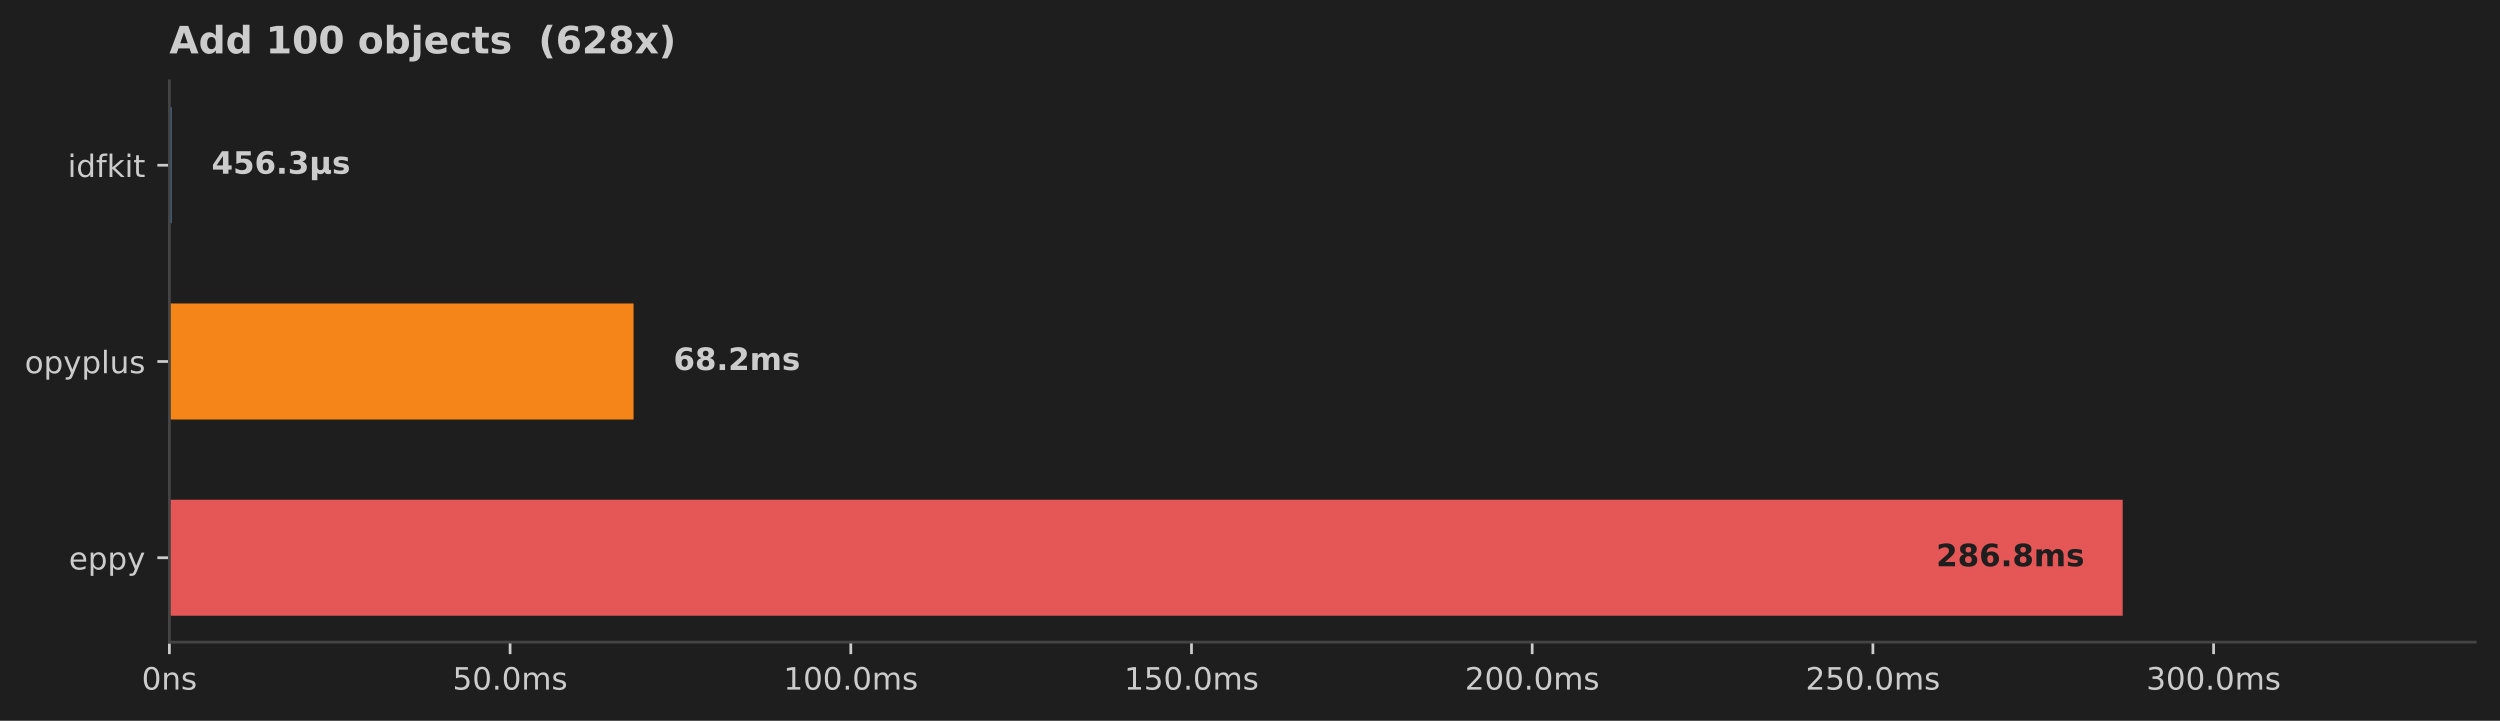
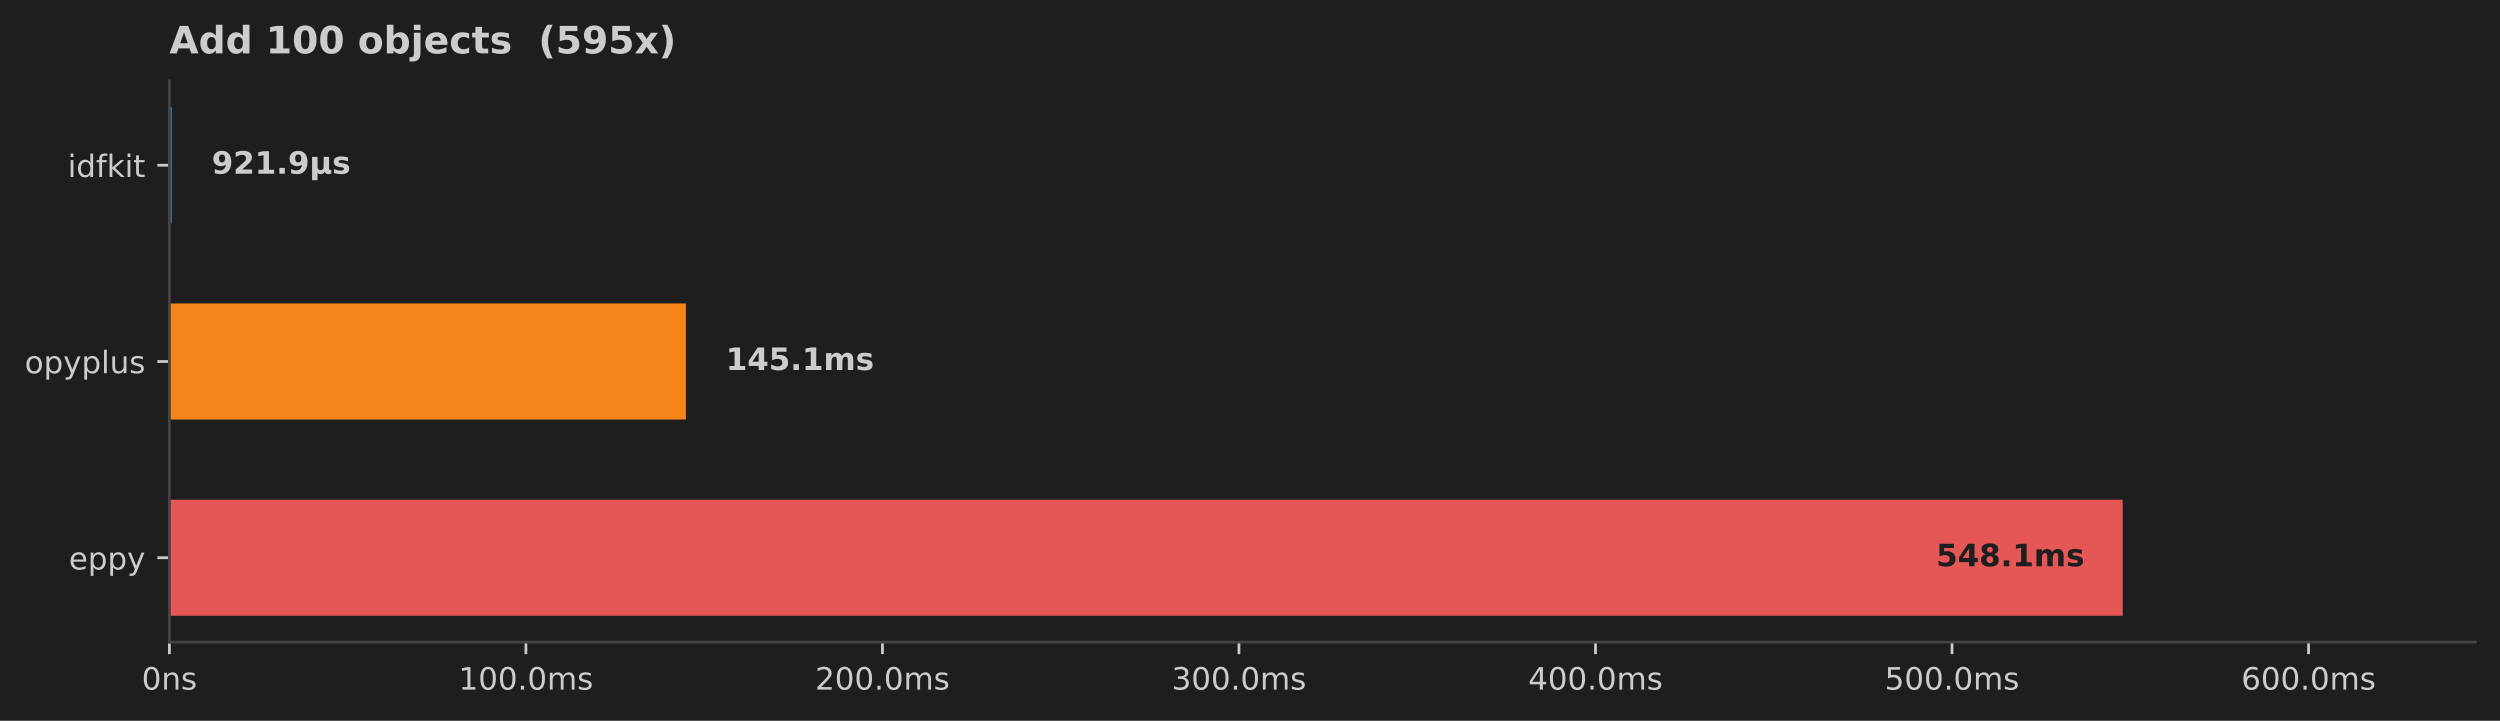
<svg xmlns="http://www.w3.org/2000/svg" xmlns:xlink="http://www.w3.org/1999/xlink" width="728.4pt" height="210pt" viewBox="0 0 728.4 210" version="1.1">
  <defs>
    <style type="text/css">*{stroke-linejoin: round; stroke-linecap: butt}</style>
  </defs>
  <g id="figure_1">
    <g id="patch_1">
      <path d="M 0 210 L 728.4 210 L 728.4 -0 L 0 -0 z " style="fill: #1e1e1e" />
    </g>
    <g id="axes_1">
      <g id="patch_2">
        <path d="M 49.353 187.089 L 721.2 187.089 L 721.2 23.558 L 49.353 23.558 z " style="fill: #1e1e1e" />
      </g>
      <g id="patch_3">
-         <path d="M 49.353 30.992 L 50.259 30.992 L 50.259 65.299 L 49.353 65.299 z " clip-path="url(#p090bb1221b)" style="fill: #4c78a8; stroke: #1e1e1e; stroke-width: 0.5; stroke-linejoin: miter" />
+         <path d="M 49.353 30.992 L 50.311 30.992 L 50.311 65.299 L 49.353 65.299 z " clip-path="url(#p7cddf4e575)" style="fill: #4c78a8; stroke: #1e1e1e; stroke-width: 0.5; stroke-linejoin: miter" />
      </g>
      <g id="patch_4">
-         <path d="M 49.353 88.17 L 184.841 88.17 L 184.841 122.477 L 49.353 122.477 z " clip-path="url(#p090bb1221b)" style="fill: #f58518; stroke: #1e1e1e; stroke-width: 0.5; stroke-linejoin: miter" />
+         <path d="M 49.353 88.17 L 200.082 88.17 L 200.082 122.477 L 49.353 122.477 z " clip-path="url(#p7cddf4e575)" style="fill: #f58518; stroke: #1e1e1e; stroke-width: 0.5; stroke-linejoin: miter" />
      </g>
      <g id="patch_5">
-         <path d="M 49.353 145.349 L 618.715 145.349 L 618.715 179.656 L 49.353 179.656 z " clip-path="url(#p090bb1221b)" style="fill: #e45756; stroke: #1e1e1e; stroke-width: 0.5; stroke-linejoin: miter" />
+         <path d="M 49.353 145.349 L 618.715 145.349 L 618.715 179.656 L 49.353 179.656 z " clip-path="url(#p7cddf4e575)" style="fill: #e45756; stroke: #1e1e1e; stroke-width: 0.5; stroke-linejoin: miter" />
      </g>
      <g id="matplotlib.axis_1">
        <g id="xtick_1">
          <g id="line2d_1">
            <defs>
-               <path id="mf481652601" d="M 0 0 L 0 3.5 " style="stroke: #cccccc; stroke-width: 0.8" />
+               <path id="md406c25f08" d="M 0 0 L 0 3.5 " style="stroke: #cccccc; stroke-width: 0.8" />
            </defs>
            <g>
-               <use xlink:href="#mf481652601" x="49.353" y="187.089" style="fill: #cccccc; stroke: #cccccc; stroke-width: 0.8" />
+               <use xlink:href="#md406c25f08" x="49.353" y="187.089" style="fill: #cccccc; stroke: #cccccc; stroke-width: 0.8" />
            </g>
          </g>
          <g id="text_1">
            <g style="fill: #cccccc" transform="translate(41.29422 200.9278) scale(0.09 -0.09)">
              <defs>
                <path id="DejaVuSans-30" d="M 2034 4250 Q 1547 4250 1301 3770 Q 1056 3291 1056 2328 Q 1056 1369 1301 889 Q 1547 409 2034 409 Q 2525 409 2770 889 Q 3016 1369 3016 2328 Q 3016 3291 2770 3770 Q 2525 4250 2034 4250 z M 2034 4750 Q 2819 4750 3233 4129 Q 3647 3509 3647 2328 Q 3647 1150 3233 529 Q 2819 -91 2034 -91 Q 1250 -91 836 529 Q 422 1150 422 2328 Q 422 3509 836 4129 Q 1250 4750 2034 4750 z " transform="scale(0.015625)" />
                <path id="DejaVuSans-6e" d="M 3513 2113 L 3513 0 L 2938 0 L 2938 2094 Q 2938 2591 2744 2837 Q 2550 3084 2163 3084 Q 1697 3084 1428 2787 Q 1159 2491 1159 1978 L 1159 0 L 581 0 L 581 3500 L 1159 3500 L 1159 2956 Q 1366 3272 1645 3428 Q 1925 3584 2291 3584 Q 2894 3584 3203 3211 Q 3513 2838 3513 2113 z " transform="scale(0.015625)" />
                <path id="DejaVuSans-73" d="M 2834 3397 L 2834 2853 Q 2591 2978 2328 3040 Q 2066 3103 1784 3103 Q 1356 3103 1142 2972 Q 928 2841 928 2578 Q 928 2378 1081 2264 Q 1234 2150 1697 2047 L 1894 2003 Q 2506 1872 2764 1633 Q 3022 1394 3022 966 Q 3022 478 2636 193 Q 2250 -91 1575 -91 Q 1294 -91 989 -36 Q 684 19 347 128 L 347 722 Q 666 556 975 473 Q 1284 391 1588 391 Q 1994 391 2212 530 Q 2431 669 2431 922 Q 2431 1156 2273 1281 Q 2116 1406 1581 1522 L 1381 1569 Q 847 1681 609 1914 Q 372 2147 372 2553 Q 372 3047 722 3315 Q 1072 3584 1716 3584 Q 2034 3584 2315 3537 Q 2597 3491 2834 3397 z " transform="scale(0.015625)" />
              </defs>
              <use xlink:href="#DejaVuSans-30" />
              <use xlink:href="#DejaVuSans-6e" transform="translate(63.62305 0)" />
              <use xlink:href="#DejaVuSans-73" transform="translate(127.002 0)" />
            </g>
          </g>
        </g>
        <g id="xtick_2">
          <g id="line2d_2">
            <g>
-               <use xlink:href="#mf481652601" x="148.62" y="187.089" style="fill: #cccccc; stroke: #cccccc; stroke-width: 0.8" />
+               <use xlink:href="#md406c25f08" x="153.231" y="187.089" style="fill: #cccccc; stroke: #cccccc; stroke-width: 0.8" />
            </g>
          </g>
          <g id="text_2">
-             <g style="fill: #cccccc" transform="translate(131.8729 200.9278) scale(0.09 -0.09)">
-               <defs>
-                 <path id="DejaVuSans-35" d="M 691 4666 L 3169 4666 L 3169 4134 L 1269 4134 L 1269 2991 Q 1406 3038 1543 3061 Q 1681 3084 1819 3084 Q 2600 3084 3056 2656 Q 3513 2228 3513 1497 Q 3513 744 3044 326 Q 2575 -91 1722 -91 Q 1428 -91 1123 -41 Q 819 9 494 109 L 494 744 Q 775 591 1075 516 Q 1375 441 1709 441 Q 2250 441 2565 725 Q 2881 1009 2881 1497 Q 2881 1984 2565 2268 Q 2250 2553 1709 2553 Q 1456 2553 1204 2497 Q 953 2441 691 2322 L 691 4666 z " transform="scale(0.015625)" />
+             <g style="fill: #cccccc" transform="translate(133.6204 200.9278) scale(0.09 -0.09)">
+               <defs>
+                 <path id="DejaVuSans-31" d="M 794 531 L 1825 531 L 1825 4091 L 703 3866 L 703 4441 L 1819 4666 L 2450 4666 L 2450 531 L 3481 531 L 3481 0 L 794 0 L 794 531 z " transform="scale(0.015625)" />
                <path id="DejaVuSans-2e" d="M 684 794 L 1344 794 L 1344 0 L 684 0 L 684 794 z " transform="scale(0.015625)" />
                <path id="DejaVuSans-6d" d="M 3328 2828 Q 3544 3216 3844 3400 Q 4144 3584 4550 3584 Q 5097 3584 5394 3201 Q 5691 2819 5691 2113 L 5691 0 L 5113 0 L 5113 2094 Q 5113 2597 4934 2840 Q 4756 3084 4391 3084 Q 3944 3084 3684 2787 Q 3425 2491 3425 1978 L 3425 0 L 2847 0 L 2847 2094 Q 2847 2600 2669 2842 Q 2491 3084 2119 3084 Q 1678 3084 1418 2786 Q 1159 2488 1159 1978 L 1159 0 L 581 0 L 581 3500 L 1159 3500 L 1159 2956 Q 1356 3278 1631 3431 Q 1906 3584 2284 3584 Q 2666 3584 2933 3390 Q 3200 3197 3328 2828 z " transform="scale(0.015625)" />
              </defs>
-               <use xlink:href="#DejaVuSans-35" />
-               <use xlink:href="#DejaVuSans-30" transform="translate(63.62305 0)" />
-               <use xlink:href="#DejaVuSans-2e" transform="translate(127.2461 0)" />
-               <use xlink:href="#DejaVuSans-30" transform="translate(159.0332 0)" />
-               <use xlink:href="#DejaVuSans-6d" transform="translate(222.6562 0)" />
-               <use xlink:href="#DejaVuSans-73" transform="translate(320.0684 0)" />
+               <use xlink:href="#DejaVuSans-31" />
+               <use xlink:href="#DejaVuSans-30" transform="translate(63.62305 0)" />
+               <use xlink:href="#DejaVuSans-30" transform="translate(127.2461 0)" />
+               <use xlink:href="#DejaVuSans-2e" transform="translate(190.8691 0)" />
+               <use xlink:href="#DejaVuSans-30" transform="translate(222.6562 0)" />
+               <use xlink:href="#DejaVuSans-6d" transform="translate(286.2793 0)" />
+               <use xlink:href="#DejaVuSans-73" transform="translate(383.6914 0)" />
            </g>
          </g>
        </g>
        <g id="xtick_3">
          <g id="line2d_3">
            <g>
-               <use xlink:href="#mf481652601" x="247.886" y="187.089" style="fill: #cccccc; stroke: #cccccc; stroke-width: 0.8" />
+               <use xlink:href="#md406c25f08" x="257.108" y="187.089" style="fill: #cccccc; stroke: #cccccc; stroke-width: 0.8" />
            </g>
          </g>
          <g id="text_3">
-             <g style="fill: #cccccc" transform="translate(228.2762 200.9278) scale(0.09 -0.09)">
-               <defs>
-                 <path id="DejaVuSans-31" d="M 794 531 L 1825 531 L 1825 4091 L 703 3866 L 703 4441 L 1819 4666 L 2450 4666 L 2450 531 L 3481 531 L 3481 0 L 794 0 L 794 531 z " transform="scale(0.015625)" />
-               </defs>
-               <use xlink:href="#DejaVuSans-31" />
+             <g style="fill: #cccccc" transform="translate(237.4974 200.9278) scale(0.09 -0.09)">
+               <defs>
+                 <path id="DejaVuSans-32" d="M 1228 531 L 3431 531 L 3431 0 L 469 0 L 469 531 Q 828 903 1448 1529 Q 2069 2156 2228 2338 Q 2531 2678 2651 2914 Q 2772 3150 2772 3378 Q 2772 3750 2511 3984 Q 2250 4219 1831 4219 Q 1534 4219 1204 4116 Q 875 4013 500 3803 L 500 4441 Q 881 4594 1212 4672 Q 1544 4750 1819 4750 Q 2544 4750 2975 4387 Q 3406 4025 3406 3419 Q 3406 3131 3298 2873 Q 3191 2616 2906 2266 Q 2828 2175 2409 1742 Q 1991 1309 1228 531 z " transform="scale(0.015625)" />
+               </defs>
+               <use xlink:href="#DejaVuSans-32" />
              <use xlink:href="#DejaVuSans-30" transform="translate(63.62305 0)" />
              <use xlink:href="#DejaVuSans-30" transform="translate(127.2461 0)" />
              <use xlink:href="#DejaVuSans-2e" transform="translate(190.8691 0)" />
              <use xlink:href="#DejaVuSans-30" transform="translate(222.6562 0)" />
              <use xlink:href="#DejaVuSans-6d" transform="translate(286.2793 0)" />
              <use xlink:href="#DejaVuSans-73" transform="translate(383.6914 0)" />
            </g>
          </g>
        </g>
        <g id="xtick_4">
          <g id="line2d_4">
            <g>
-               <use xlink:href="#mf481652601" x="347.153" y="187.089" style="fill: #cccccc; stroke: #cccccc; stroke-width: 0.8" />
+               <use xlink:href="#md406c25f08" x="360.985" y="187.089" style="fill: #cccccc; stroke: #cccccc; stroke-width: 0.8" />
            </g>
          </g>
          <g id="text_4">
-             <g style="fill: #cccccc" transform="translate(327.5426 200.9278) scale(0.09 -0.09)">
-               <use xlink:href="#DejaVuSans-31" />
-               <use xlink:href="#DejaVuSans-35" transform="translate(63.62305 0)" />
+             <g style="fill: #cccccc" transform="translate(341.3745 200.9278) scale(0.09 -0.09)">
+               <defs>
+                 <path id="DejaVuSans-33" d="M 2597 2516 Q 3050 2419 3304 2112 Q 3559 1806 3559 1356 Q 3559 666 3084 287 Q 2609 -91 1734 -91 Q 1441 -91 1130 -33 Q 819 25 488 141 L 488 750 Q 750 597 1062 519 Q 1375 441 1716 441 Q 2309 441 2620 675 Q 2931 909 2931 1356 Q 2931 1769 2642 2001 Q 2353 2234 1838 2234 L 1294 2234 L 1294 2753 L 1863 2753 Q 2328 2753 2575 2939 Q 2822 3125 2822 3475 Q 2822 3834 2567 4026 Q 2313 4219 1838 4219 Q 1578 4219 1281 4162 Q 984 4106 628 3988 L 628 4550 Q 988 4650 1302 4700 Q 1616 4750 1894 4750 Q 2613 4750 3031 4423 Q 3450 4097 3450 3541 Q 3450 3153 3228 2886 Q 3006 2619 2597 2516 z " transform="scale(0.015625)" />
+               </defs>
+               <use xlink:href="#DejaVuSans-33" />
+               <use xlink:href="#DejaVuSans-30" transform="translate(63.62305 0)" />
              <use xlink:href="#DejaVuSans-30" transform="translate(127.2461 0)" />
              <use xlink:href="#DejaVuSans-2e" transform="translate(190.8691 0)" />
              <use xlink:href="#DejaVuSans-30" transform="translate(222.6562 0)" />
              <use xlink:href="#DejaVuSans-6d" transform="translate(286.2793 0)" />
              <use xlink:href="#DejaVuSans-73" transform="translate(383.6914 0)" />
            </g>
          </g>
        </g>
        <g id="xtick_5">
          <g id="line2d_5">
            <g>
-               <use xlink:href="#mf481652601" x="446.419" y="187.089" style="fill: #cccccc; stroke: #cccccc; stroke-width: 0.8" />
+               <use xlink:href="#md406c25f08" x="464.862" y="187.089" style="fill: #cccccc; stroke: #cccccc; stroke-width: 0.8" />
            </g>
          </g>
          <g id="text_5">
-             <g style="fill: #cccccc" transform="translate(426.8091 200.9278) scale(0.09 -0.09)">
-               <defs>
-                 <path id="DejaVuSans-32" d="M 1228 531 L 3431 531 L 3431 0 L 469 0 L 469 531 Q 828 903 1448 1529 Q 2069 2156 2228 2338 Q 2531 2678 2651 2914 Q 2772 3150 2772 3378 Q 2772 3750 2511 3984 Q 2250 4219 1831 4219 Q 1534 4219 1204 4116 Q 875 4013 500 3803 L 500 4441 Q 881 4594 1212 4672 Q 1544 4750 1819 4750 Q 2544 4750 2975 4387 Q 3406 4025 3406 3419 Q 3406 3131 3298 2873 Q 3191 2616 2906 2266 Q 2828 2175 2409 1742 Q 1991 1309 1228 531 z " transform="scale(0.015625)" />
-               </defs>
-               <use xlink:href="#DejaVuSans-32" />
+             <g style="fill: #cccccc" transform="translate(445.2516 200.9278) scale(0.09 -0.09)">
+               <defs>
+                 <path id="DejaVuSans-34" d="M 2419 4116 L 825 1625 L 2419 1625 L 2419 4116 z M 2253 4666 L 3047 4666 L 3047 1625 L 3713 1625 L 3713 1100 L 3047 1100 L 3047 0 L 2419 0 L 2419 1100 L 313 1100 L 313 1709 L 2253 4666 z " transform="scale(0.015625)" />
+               </defs>
+               <use xlink:href="#DejaVuSans-34" />
              <use xlink:href="#DejaVuSans-30" transform="translate(63.62305 0)" />
              <use xlink:href="#DejaVuSans-30" transform="translate(127.2461 0)" />
              <use xlink:href="#DejaVuSans-2e" transform="translate(190.8691 0)" />
              <use xlink:href="#DejaVuSans-30" transform="translate(222.6562 0)" />
              <use xlink:href="#DejaVuSans-6d" transform="translate(286.2793 0)" />
              <use xlink:href="#DejaVuSans-73" transform="translate(383.6914 0)" />
            </g>
          </g>
        </g>
        <g id="xtick_6">
          <g id="line2d_6">
            <g>
-               <use xlink:href="#mf481652601" x="545.686" y="187.089" style="fill: #cccccc; stroke: #cccccc; stroke-width: 0.8" />
+               <use xlink:href="#md406c25f08" x="568.739" y="187.089" style="fill: #cccccc; stroke: #cccccc; stroke-width: 0.8" />
            </g>
          </g>
          <g id="text_6">
-             <g style="fill: #cccccc" transform="translate(526.0755 200.9278) scale(0.09 -0.09)">
-               <use xlink:href="#DejaVuSans-32" />
-               <use xlink:href="#DejaVuSans-35" transform="translate(63.62305 0)" />
+             <g style="fill: #cccccc" transform="translate(549.1287 200.9278) scale(0.09 -0.09)">
+               <defs>
+                 <path id="DejaVuSans-35" d="M 691 4666 L 3169 4666 L 3169 4134 L 1269 4134 L 1269 2991 Q 1406 3038 1543 3061 Q 1681 3084 1819 3084 Q 2600 3084 3056 2656 Q 3513 2228 3513 1497 Q 3513 744 3044 326 Q 2575 -91 1722 -91 Q 1428 -91 1123 -41 Q 819 9 494 109 L 494 744 Q 775 591 1075 516 Q 1375 441 1709 441 Q 2250 441 2565 725 Q 2881 1009 2881 1497 Q 2881 1984 2565 2268 Q 2250 2553 1709 2553 Q 1456 2553 1204 2497 Q 953 2441 691 2322 L 691 4666 z " transform="scale(0.015625)" />
+               </defs>
+               <use xlink:href="#DejaVuSans-35" />
+               <use xlink:href="#DejaVuSans-30" transform="translate(63.62305 0)" />
              <use xlink:href="#DejaVuSans-30" transform="translate(127.2461 0)" />
              <use xlink:href="#DejaVuSans-2e" transform="translate(190.8691 0)" />
              <use xlink:href="#DejaVuSans-30" transform="translate(222.6562 0)" />
              <use xlink:href="#DejaVuSans-6d" transform="translate(286.2793 0)" />
              <use xlink:href="#DejaVuSans-73" transform="translate(383.6914 0)" />
            </g>
          </g>
        </g>
        <g id="xtick_7">
          <g id="line2d_7">
            <g>
-               <use xlink:href="#mf481652601" x="644.952" y="187.089" style="fill: #cccccc; stroke: #cccccc; stroke-width: 0.8" />
+               <use xlink:href="#md406c25f08" x="672.616" y="187.089" style="fill: #cccccc; stroke: #cccccc; stroke-width: 0.8" />
            </g>
          </g>
          <g id="text_7">
-             <g style="fill: #cccccc" transform="translate(625.342 200.9278) scale(0.09 -0.09)">
-               <defs>
-                 <path id="DejaVuSans-33" d="M 2597 2516 Q 3050 2419 3304 2112 Q 3559 1806 3559 1356 Q 3559 666 3084 287 Q 2609 -91 1734 -91 Q 1441 -91 1130 -33 Q 819 25 488 141 L 488 750 Q 750 597 1062 519 Q 1375 441 1716 441 Q 2309 441 2620 675 Q 2931 909 2931 1356 Q 2931 1769 2642 2001 Q 2353 2234 1838 2234 L 1294 2234 L 1294 2753 L 1863 2753 Q 2328 2753 2575 2939 Q 2822 3125 2822 3475 Q 2822 3834 2567 4026 Q 2313 4219 1838 4219 Q 1578 4219 1281 4162 Q 984 4106 628 3988 L 628 4550 Q 988 4650 1302 4700 Q 1616 4750 1894 4750 Q 2613 4750 3031 4423 Q 3450 4097 3450 3541 Q 3450 3153 3228 2886 Q 3006 2619 2597 2516 z " transform="scale(0.015625)" />
-               </defs>
-               <use xlink:href="#DejaVuSans-33" />
+             <g style="fill: #cccccc" transform="translate(653.0058 200.9278) scale(0.09 -0.09)">
+               <defs>
+                 <path id="DejaVuSans-36" d="M 2113 2584 Q 1688 2584 1439 2293 Q 1191 2003 1191 1497 Q 1191 994 1439 701 Q 1688 409 2113 409 Q 2538 409 2786 701 Q 3034 994 3034 1497 Q 3034 2003 2786 2293 Q 2538 2584 2113 2584 z M 3366 4563 L 3366 3988 Q 3128 4100 2886 4159 Q 2644 4219 2406 4219 Q 1781 4219 1451 3797 Q 1122 3375 1075 2522 Q 1259 2794 1537 2939 Q 1816 3084 2150 3084 Q 2853 3084 3261 2657 Q 3669 2231 3669 1497 Q 3669 778 3244 343 Q 2819 -91 2113 -91 Q 1303 -91 875 529 Q 447 1150 447 2328 Q 447 3434 972 4092 Q 1497 4750 2381 4750 Q 2619 4750 2861 4703 Q 3103 4656 3366 4563 z " transform="scale(0.015625)" />
+               </defs>
+               <use xlink:href="#DejaVuSans-36" />
              <use xlink:href="#DejaVuSans-30" transform="translate(63.62305 0)" />
              <use xlink:href="#DejaVuSans-30" transform="translate(127.2461 0)" />
              <use xlink:href="#DejaVuSans-2e" transform="translate(190.8691 0)" />
              <use xlink:href="#DejaVuSans-30" transform="translate(222.6562 0)" />
              <use xlink:href="#DejaVuSans-6d" transform="translate(286.2793 0)" />
              <use xlink:href="#DejaVuSans-73" transform="translate(383.6914 0)" />
            </g>
          </g>
        </g>
      </g>
      <g id="matplotlib.axis_2">
        <g id="ytick_1">
          <g id="line2d_8">
            <defs>
-               <path id="m3cc38e708f" d="M 0 0 L -3.5 0 " style="stroke: #cccccc; stroke-width: 0.8" />
+               <path id="m9f11eeacc8" d="M 0 0 L -3.5 0 " style="stroke: #cccccc; stroke-width: 0.8" />
            </defs>
            <g>
-               <use xlink:href="#m3cc38e708f" x="49.353" y="48.145" style="fill: #cccccc; stroke: #cccccc; stroke-width: 0.8" />
+               <use xlink:href="#m9f11eeacc8" x="49.353" y="48.145" style="fill: #cccccc; stroke: #cccccc; stroke-width: 0.8" />
            </g>
          </g>
          <g id="text_8">
            <g style="fill: #cccccc" transform="translate(19.73109 51.5644) scale(0.09 -0.09)">
              <defs>
                <path id="DejaVuSans-69" d="M 603 3500 L 1178 3500 L 1178 0 L 603 0 L 603 3500 z M 603 4863 L 1178 4863 L 1178 4134 L 603 4134 L 603 4863 z " transform="scale(0.015625)" />
                <path id="DejaVuSans-64" d="M 2906 2969 L 2906 4863 L 3481 4863 L 3481 0 L 2906 0 L 2906 525 Q 2725 213 2448 61 Q 2172 -91 1784 -91 Q 1150 -91 751 415 Q 353 922 353 1747 Q 353 2572 751 3078 Q 1150 3584 1784 3584 Q 2172 3584 2448 3432 Q 2725 3281 2906 2969 z M 947 1747 Q 947 1113 1208 752 Q 1469 391 1925 391 Q 2381 391 2643 752 Q 2906 1113 2906 1747 Q 2906 2381 2643 2742 Q 2381 3103 1925 3103 Q 1469 3103 1208 2742 Q 947 2381 947 1747 z " transform="scale(0.015625)" />
                <path id="DejaVuSans-66" d="M 2375 4863 L 2375 4384 L 1825 4384 Q 1516 4384 1395 4259 Q 1275 4134 1275 3809 L 1275 3500 L 2222 3500 L 2222 3053 L 1275 3053 L 1275 0 L 697 0 L 697 3053 L 147 3053 L 147 3500 L 697 3500 L 697 3744 Q 697 4328 969 4595 Q 1241 4863 1831 4863 L 2375 4863 z " transform="scale(0.015625)" />
                <path id="DejaVuSans-6b" d="M 581 4863 L 1159 4863 L 1159 1991 L 2875 3500 L 3609 3500 L 1753 1863 L 3688 0 L 2938 0 L 1159 1709 L 1159 0 L 581 0 L 581 4863 z " transform="scale(0.015625)" />
                <path id="DejaVuSans-74" d="M 1172 4494 L 1172 3500 L 2356 3500 L 2356 3053 L 1172 3053 L 1172 1153 Q 1172 725 1289 603 Q 1406 481 1766 481 L 2356 481 L 2356 0 L 1766 0 Q 1100 0 847 248 Q 594 497 594 1153 L 594 3053 L 172 3053 L 172 3500 L 594 3500 L 594 4494 L 1172 4494 z " transform="scale(0.015625)" />
              </defs>
              <use xlink:href="#DejaVuSans-69" />
              <use xlink:href="#DejaVuSans-64" transform="translate(27.7832 0)" />
              <use xlink:href="#DejaVuSans-66" transform="translate(91.25977 0)" />
              <use xlink:href="#DejaVuSans-6b" transform="translate(126.4648 0)" />
              <use xlink:href="#DejaVuSans-69" transform="translate(184.375 0)" />
              <use xlink:href="#DejaVuSans-74" transform="translate(212.1582 0)" />
            </g>
          </g>
        </g>
        <g id="ytick_2">
          <g id="line2d_9">
            <g>
-               <use xlink:href="#m3cc38e708f" x="49.353" y="105.324" style="fill: #cccccc; stroke: #cccccc; stroke-width: 0.8" />
+               <use xlink:href="#m9f11eeacc8" x="49.353" y="105.324" style="fill: #cccccc; stroke: #cccccc; stroke-width: 0.8" />
            </g>
          </g>
          <g id="text_9">
            <g style="fill: #cccccc" transform="translate(7.2 108.743) scale(0.09 -0.09)">
              <defs>
                <path id="DejaVuSans-6f" d="M 1959 3097 Q 1497 3097 1228 2736 Q 959 2375 959 1747 Q 959 1119 1226 758 Q 1494 397 1959 397 Q 2419 397 2687 759 Q 2956 1122 2956 1747 Q 2956 2369 2687 2733 Q 2419 3097 1959 3097 z M 1959 3584 Q 2709 3584 3137 3096 Q 3566 2609 3566 1747 Q 3566 888 3137 398 Q 2709 -91 1959 -91 Q 1206 -91 779 398 Q 353 888 353 1747 Q 353 2609 779 3096 Q 1206 3584 1959 3584 z " transform="scale(0.015625)" />
                <path id="DejaVuSans-70" d="M 1159 525 L 1159 -1331 L 581 -1331 L 581 3500 L 1159 3500 L 1159 2969 Q 1341 3281 1617 3432 Q 1894 3584 2278 3584 Q 2916 3584 3314 3078 Q 3713 2572 3713 1747 Q 3713 922 3314 415 Q 2916 -91 2278 -91 Q 1894 -91 1617 61 Q 1341 213 1159 525 z M 3116 1747 Q 3116 2381 2855 2742 Q 2594 3103 2138 3103 Q 1681 3103 1420 2742 Q 1159 2381 1159 1747 Q 1159 1113 1420 752 Q 1681 391 2138 391 Q 2594 391 2855 752 Q 3116 1113 3116 1747 z " transform="scale(0.015625)" />
                <path id="DejaVuSans-79" d="M 2059 -325 Q 1816 -950 1584 -1140 Q 1353 -1331 966 -1331 L 506 -1331 L 506 -850 L 844 -850 Q 1081 -850 1212 -737 Q 1344 -625 1503 -206 L 1606 56 L 191 3500 L 800 3500 L 1894 763 L 2988 3500 L 3597 3500 L 2059 -325 z " transform="scale(0.015625)" />
                <path id="DejaVuSans-6c" d="M 603 4863 L 1178 4863 L 1178 0 L 603 0 L 603 4863 z " transform="scale(0.015625)" />
                <path id="DejaVuSans-75" d="M 544 1381 L 544 3500 L 1119 3500 L 1119 1403 Q 1119 906 1312 657 Q 1506 409 1894 409 Q 2359 409 2629 706 Q 2900 1003 2900 1516 L 2900 3500 L 3475 3500 L 3475 0 L 2900 0 L 2900 538 Q 2691 219 2414 64 Q 2138 -91 1772 -91 Q 1169 -91 856 284 Q 544 659 544 1381 z M 1991 3584 L 1991 3584 z " transform="scale(0.015625)" />
              </defs>
              <use xlink:href="#DejaVuSans-6f" />
              <use xlink:href="#DejaVuSans-70" transform="translate(61.18164 0)" />
              <use xlink:href="#DejaVuSans-79" transform="translate(124.6582 0)" />
              <use xlink:href="#DejaVuSans-70" transform="translate(183.8379 0)" />
              <use xlink:href="#DejaVuSans-6c" transform="translate(247.3145 0)" />
              <use xlink:href="#DejaVuSans-75" transform="translate(275.0977 0)" />
              <use xlink:href="#DejaVuSans-73" transform="translate(338.4766 0)" />
            </g>
          </g>
        </g>
        <g id="ytick_3">
          <g id="line2d_10">
            <g>
-               <use xlink:href="#m3cc38e708f" x="49.353" y="162.502" style="fill: #cccccc; stroke: #cccccc; stroke-width: 0.8" />
+               <use xlink:href="#m9f11eeacc8" x="49.353" y="162.502" style="fill: #cccccc; stroke: #cccccc; stroke-width: 0.8" />
            </g>
          </g>
          <g id="text_10">
            <g style="fill: #cccccc" transform="translate(20.06156 165.9217) scale(0.09 -0.09)">
              <defs>
                <path id="DejaVuSans-65" d="M 3597 1894 L 3597 1613 L 953 1613 Q 991 1019 1311 708 Q 1631 397 2203 397 Q 2534 397 2845 478 Q 3156 559 3463 722 L 3463 178 Q 3153 47 2828 -22 Q 2503 -91 2169 -91 Q 1331 -91 842 396 Q 353 884 353 1716 Q 353 2575 817 3079 Q 1281 3584 2069 3584 Q 2775 3584 3186 3129 Q 3597 2675 3597 1894 z M 3022 2063 Q 3016 2534 2758 2815 Q 2500 3097 2075 3097 Q 1594 3097 1305 2825 Q 1016 2553 972 2059 L 3022 2063 z " transform="scale(0.015625)" />
              </defs>
              <use xlink:href="#DejaVuSans-65" />
              <use xlink:href="#DejaVuSans-70" transform="translate(61.52344 0)" />
              <use xlink:href="#DejaVuSans-70" transform="translate(125 0)" />
              <use xlink:href="#DejaVuSans-79" transform="translate(188.4766 0)" />
            </g>
          </g>
        </g>
      </g>
      <g id="patch_6">
        <path d="M 49.353 187.089 L 49.353 23.558 " style="fill: none; stroke: #444444; stroke-width: 0.8; stroke-linejoin: miter; stroke-linecap: square" />
      </g>
      <g id="patch_7">
        <path d="M 49.353 187.089 L 721.2 187.089 " style="fill: none; stroke: #444444; stroke-width: 0.8; stroke-linejoin: miter; stroke-linecap: square" />
      </g>
      <g id="text_11">
-         <g style="fill: #cccccc" transform="translate(61.64663 50.61869) scale(0.09 -0.09)">
+         <g style="fill: #cccccc" transform="translate(61.69832 50.61869) scale(0.09 -0.09)">
+           <defs>
+             <path id="DejaVuSans-Bold-39" d="M 641 103 L 641 966 Q 928 831 1190 764 Q 1453 697 1709 697 Q 2247 697 2547 995 Q 2847 1294 2900 1881 Q 2688 1725 2447 1647 Q 2206 1569 1925 1569 Q 1209 1569 770 1986 Q 331 2403 331 3084 Q 331 3838 820 4291 Q 1309 4744 2131 4744 Q 3044 4744 3544 4128 Q 4044 3513 4044 2388 Q 4044 1231 3459 570 Q 2875 -91 1856 -91 Q 1528 -91 1228 -42 Q 928 6 641 103 z M 2125 2350 Q 2441 2350 2600 2554 Q 2759 2759 2759 3169 Q 2759 3575 2600 3781 Q 2441 3988 2125 3988 Q 1809 3988 1650 3781 Q 1491 3575 1491 3169 Q 1491 2759 1650 2554 Q 1809 2350 2125 2350 z " transform="scale(0.015625)" />
+             <path id="DejaVuSans-Bold-32" d="M 1844 884 L 3897 884 L 3897 0 L 506 0 L 506 884 L 2209 2388 Q 2438 2594 2547 2791 Q 2656 2988 2656 3200 Q 2656 3528 2436 3728 Q 2216 3928 1850 3928 Q 1569 3928 1234 3808 Q 900 3688 519 3450 L 519 4475 Q 925 4609 1322 4679 Q 1719 4750 2100 4750 Q 2938 4750 3402 4381 Q 3866 4013 3866 3353 Q 3866 2972 3669 2642 Q 3472 2313 2841 1759 L 1844 884 z " transform="scale(0.015625)" />
+             <path id="DejaVuSans-Bold-31" d="M 750 831 L 1813 831 L 1813 3847 L 722 3622 L 722 4441 L 1806 4666 L 2950 4666 L 2950 831 L 4013 831 L 4013 0 L 750 0 L 750 831 z " transform="scale(0.015625)" />
+             <path id="DejaVuSans-Bold-2e" d="M 653 1209 L 1778 1209 L 1778 0 L 653 0 L 653 1209 z " transform="scale(0.015625)" />
+             <path id="DejaVuSans-Bold-b5" d="M 544 -1338 L 544 3500 L 1672 3500 L 1672 1466 Q 1672 1103 1828 926 Q 1984 750 2303 750 Q 2625 750 2781 926 Q 2938 1103 2938 1466 L 2938 3500 L 4063 3500 L 4063 1159 Q 4063 938 4114 850 Q 4166 763 4288 763 Q 4344 763 4395 778 Q 4447 794 4506 831 L 4506 50 Q 4341 -22 4195 -56 Q 4050 -91 3909 -91 Q 3631 -91 3454 26 Q 3278 144 3169 403 Q 3022 156 2811 32 Q 2600 -91 2322 -91 Q 2091 -91 1928 -17 Q 1766 56 1672 206 L 1672 -1338 L 544 -1338 z " transform="scale(0.015625)" />
+             <path id="DejaVuSans-Bold-73" d="M 3272 3391 L 3272 2541 Q 2913 2691 2578 2766 Q 2244 2841 1947 2841 Q 1628 2841 1473 2761 Q 1319 2681 1319 2516 Q 1319 2381 1436 2309 Q 1553 2238 1856 2203 L 2053 2175 Q 2913 2066 3209 1816 Q 3506 1566 3506 1031 Q 3506 472 3093 190 Q 2681 -91 1863 -91 Q 1516 -91 1145 -36 Q 775 19 384 128 L 384 978 Q 719 816 1070 734 Q 1422 653 1784 653 Q 2113 653 2278 743 Q 2444 834 2444 1013 Q 2444 1163 2330 1236 Q 2216 1309 1875 1350 L 1678 1375 Q 931 1469 631 1722 Q 331 1975 331 2491 Q 331 3047 712 3315 Q 1094 3584 1881 3584 Q 2191 3584 2531 3537 Q 2872 3491 3272 3391 z " transform="scale(0.015625)" />
+           </defs>
+           <use xlink:href="#DejaVuSans-Bold-39" />
+           <use xlink:href="#DejaVuSans-Bold-32" transform="translate(69.58008 0)" />
+           <use xlink:href="#DejaVuSans-Bold-31" transform="translate(139.1602 0)" />
+           <use xlink:href="#DejaVuSans-Bold-2e" transform="translate(208.7402 0)" />
+           <use xlink:href="#DejaVuSans-Bold-39" transform="translate(246.7285 0)" />
+           <use xlink:href="#DejaVuSans-Bold-b5" transform="translate(316.3086 0)" />
+           <use xlink:href="#DejaVuSans-Bold-73" transform="translate(389.8926 0)" />
+         </g>
+       </g>
+       <g id="text_12">
+         <g style="fill: #cccccc" transform="translate(211.4695 107.8072) scale(0.09 -0.09)">
          <defs>
            <path id="DejaVuSans-Bold-34" d="M 2356 3675 L 1038 1722 L 2356 1722 L 2356 3675 z M 2156 4666 L 3494 4666 L 3494 1722 L 4159 1722 L 4159 850 L 3494 850 L 3494 0 L 2356 0 L 2356 850 L 288 850 L 288 1881 L 2156 4666 z " transform="scale(0.015625)" />
            <path id="DejaVuSans-Bold-35" d="M 678 4666 L 3669 4666 L 3669 3781 L 1638 3781 L 1638 3059 Q 1775 3097 1914 3117 Q 2053 3138 2203 3138 Q 3056 3138 3531 2711 Q 4006 2284 4006 1522 Q 4006 766 3489 337 Q 2972 -91 2053 -91 Q 1656 -91 1267 -14 Q 878 63 494 219 L 494 1166 Q 875 947 1217 837 Q 1559 728 1863 728 Q 2300 728 2551 942 Q 2803 1156 2803 1522 Q 2803 1891 2551 2103 Q 2300 2316 1863 2316 Q 1603 2316 1309 2248 Q 1016 2181 678 2041 L 678 4666 z " transform="scale(0.015625)" />
-             <path id="DejaVuSans-Bold-36" d="M 2316 2303 Q 2000 2303 1842 2098 Q 1684 1894 1684 1484 Q 1684 1075 1842 870 Q 2000 666 2316 666 Q 2634 666 2792 870 Q 2950 1075 2950 1484 Q 2950 1894 2792 2098 Q 2634 2303 2316 2303 z M 3803 4544 L 3803 3681 Q 3506 3822 3243 3889 Q 2981 3956 2731 3956 Q 2194 3956 1894 3657 Q 1594 3359 1544 2772 Q 1750 2925 1990 3001 Q 2231 3078 2516 3078 Q 3231 3078 3670 2659 Q 4109 2241 4109 1563 Q 4109 813 3618 361 Q 3128 -91 2303 -91 Q 1394 -91 895 523 Q 397 1138 397 2266 Q 397 3422 980 4083 Q 1563 4744 2578 4744 Q 2900 4744 3203 4694 Q 3506 4644 3803 4544 z " transform="scale(0.015625)" />
-             <path id="DejaVuSans-Bold-2e" d="M 653 1209 L 1778 1209 L 1778 0 L 653 0 L 653 1209 z " transform="scale(0.015625)" />
-             <path id="DejaVuSans-Bold-33" d="M 2981 2516 Q 3453 2394 3698 2092 Q 3944 1791 3944 1325 Q 3944 631 3412 270 Q 2881 -91 1863 -91 Q 1503 -91 1142 -33 Q 781 25 428 141 L 428 1069 Q 766 900 1098 814 Q 1431 728 1753 728 Q 2231 728 2486 893 Q 2741 1059 2741 1369 Q 2741 1688 2480 1852 Q 2219 2016 1709 2016 L 1228 2016 L 1228 2791 L 1734 2791 Q 2188 2791 2409 2933 Q 2631 3075 2631 3366 Q 2631 3634 2415 3781 Q 2200 3928 1806 3928 Q 1516 3928 1219 3862 Q 922 3797 628 3669 L 628 4550 Q 984 4650 1334 4700 Q 1684 4750 2022 4750 Q 2931 4750 3382 4451 Q 3834 4153 3834 3553 Q 3834 3144 3618 2883 Q 3403 2622 2981 2516 z " transform="scale(0.015625)" />
-             <path id="DejaVuSans-Bold-b5" d="M 544 -1338 L 544 3500 L 1672 3500 L 1672 1466 Q 1672 1103 1828 926 Q 1984 750 2303 750 Q 2625 750 2781 926 Q 2938 1103 2938 1466 L 2938 3500 L 4063 3500 L 4063 1159 Q 4063 938 4114 850 Q 4166 763 4288 763 Q 4344 763 4395 778 Q 4447 794 4506 831 L 4506 50 Q 4341 -22 4195 -56 Q 4050 -91 3909 -91 Q 3631 -91 3454 26 Q 3278 144 3169 403 Q 3022 156 2811 32 Q 2600 -91 2322 -91 Q 2091 -91 1928 -17 Q 1766 56 1672 206 L 1672 -1338 L 544 -1338 z " transform="scale(0.015625)" />
-             <path id="DejaVuSans-Bold-73" d="M 3272 3391 L 3272 2541 Q 2913 2691 2578 2766 Q 2244 2841 1947 2841 Q 1628 2841 1473 2761 Q 1319 2681 1319 2516 Q 1319 2381 1436 2309 Q 1553 2238 1856 2203 L 2053 2175 Q 2913 2066 3209 1816 Q 3506 1566 3506 1031 Q 3506 472 3093 190 Q 2681 -91 1863 -91 Q 1516 -91 1145 -36 Q 775 19 384 128 L 384 978 Q 719 816 1070 734 Q 1422 653 1784 653 Q 2113 653 2278 743 Q 2444 834 2444 1013 Q 2444 1163 2330 1236 Q 2216 1309 1875 1350 L 1678 1375 Q 931 1469 631 1722 Q 331 1975 331 2491 Q 331 3047 712 3315 Q 1094 3584 1881 3584 Q 2191 3584 2531 3537 Q 2872 3491 3272 3391 z " transform="scale(0.015625)" />
+             <path id="DejaVuSans-Bold-6d" d="M 3781 2919 Q 3994 3244 4286 3414 Q 4578 3584 4928 3584 Q 5531 3584 5847 3212 Q 6163 2841 6163 2131 L 6163 0 L 5038 0 L 5038 1825 Q 5041 1866 5042 1909 Q 5044 1953 5044 2034 Q 5044 2406 4934 2573 Q 4825 2741 4581 2741 Q 4263 2741 4089 2478 Q 3916 2216 3909 1719 L 3909 0 L 2784 0 L 2784 1825 Q 2784 2406 2684 2573 Q 2584 2741 2328 2741 Q 2006 2741 1831 2477 Q 1656 2213 1656 1722 L 1656 0 L 531 0 L 531 3500 L 1656 3500 L 1656 2988 Q 1863 3284 2130 3434 Q 2397 3584 2719 3584 Q 3081 3584 3359 3409 Q 3638 3234 3781 2919 z " transform="scale(0.015625)" />
          </defs>
-           <use xlink:href="#DejaVuSans-Bold-34" />
-           <use xlink:href="#DejaVuSans-Bold-35" transform="translate(69.58008 0)" />
-           <use xlink:href="#DejaVuSans-Bold-36" transform="translate(139.1602 0)" />
+           <use xlink:href="#DejaVuSans-Bold-31" />
+           <use xlink:href="#DejaVuSans-Bold-34" transform="translate(69.58008 0)" />
+           <use xlink:href="#DejaVuSans-Bold-35" transform="translate(139.1602 0)" />
          <use xlink:href="#DejaVuSans-Bold-2e" transform="translate(208.7402 0)" />
-           <use xlink:href="#DejaVuSans-Bold-33" transform="translate(246.7285 0)" />
-           <use xlink:href="#DejaVuSans-Bold-b5" transform="translate(316.3086 0)" />
-           <use xlink:href="#DejaVuSans-Bold-73" transform="translate(389.8926 0)" />
-         </g>
-       </g>
-       <g id="text_12">
-         <g style="fill: #cccccc" transform="translate(196.2281 107.8072) scale(0.09 -0.09)">
+           <use xlink:href="#DejaVuSans-Bold-31" transform="translate(246.7285 0)" />
+           <use xlink:href="#DejaVuSans-Bold-6d" transform="translate(316.3086 0)" />
+           <use xlink:href="#DejaVuSans-Bold-73" transform="translate(420.5078 0)" />
+         </g>
+       </g>
+       <g id="text_13">
+         <g style="fill: #1e1e1e" transform="translate(564.1259 164.9858) scale(0.09 -0.09)">
          <defs>
            <path id="DejaVuSans-Bold-38" d="M 2228 2088 Q 1891 2088 1709 1903 Q 1528 1719 1528 1375 Q 1528 1031 1709 848 Q 1891 666 2228 666 Q 2563 666 2741 848 Q 2919 1031 2919 1375 Q 2919 1722 2741 1905 Q 2563 2088 2228 2088 z M 1350 2484 Q 925 2613 709 2878 Q 494 3144 494 3541 Q 494 4131 934 4440 Q 1375 4750 2228 4750 Q 3075 4750 3515 4442 Q 3956 4134 3956 3541 Q 3956 3144 3739 2878 Q 3522 2613 3097 2484 Q 3572 2353 3814 2058 Q 4056 1763 4056 1313 Q 4056 619 3595 264 Q 3134 -91 2228 -91 Q 1319 -91 855 264 Q 391 619 391 1313 Q 391 1763 633 2058 Q 875 2353 1350 2484 z M 1631 3419 Q 1631 3141 1786 2991 Q 1941 2841 2228 2841 Q 2509 2841 2662 2991 Q 2816 3141 2816 3419 Q 2816 3697 2662 3845 Q 2509 3994 2228 3994 Q 1941 3994 1786 3844 Q 1631 3694 1631 3419 z " transform="scale(0.015625)" />
-             <path id="DejaVuSans-Bold-32" d="M 1844 884 L 3897 884 L 3897 0 L 506 0 L 506 884 L 2209 2388 Q 2438 2594 2547 2791 Q 2656 2988 2656 3200 Q 2656 3528 2436 3728 Q 2216 3928 1850 3928 Q 1569 3928 1234 3808 Q 900 3688 519 3450 L 519 4475 Q 925 4609 1322 4679 Q 1719 4750 2100 4750 Q 2938 4750 3402 4381 Q 3866 4013 3866 3353 Q 3866 2972 3669 2642 Q 3472 2313 2841 1759 L 1844 884 z " transform="scale(0.015625)" />
-             <path id="DejaVuSans-Bold-6d" d="M 3781 2919 Q 3994 3244 4286 3414 Q 4578 3584 4928 3584 Q 5531 3584 5847 3212 Q 6163 2841 6163 2131 L 6163 0 L 5038 0 L 5038 1825 Q 5041 1866 5042 1909 Q 5044 1953 5044 2034 Q 5044 2406 4934 2573 Q 4825 2741 4581 2741 Q 4263 2741 4089 2478 Q 3916 2216 3909 1719 L 3909 0 L 2784 0 L 2784 1825 Q 2784 2406 2684 2573 Q 2584 2741 2328 2741 Q 2006 2741 1831 2477 Q 1656 2213 1656 1722 L 1656 0 L 531 0 L 531 3500 L 1656 3500 L 1656 2988 Q 1863 3284 2130 3434 Q 2397 3584 2719 3584 Q 3081 3584 3359 3409 Q 3638 3234 3781 2919 z " transform="scale(0.015625)" />
          </defs>
-           <use xlink:href="#DejaVuSans-Bold-36" />
-           <use xlink:href="#DejaVuSans-Bold-38" transform="translate(69.58008 0)" />
-           <use xlink:href="#DejaVuSans-Bold-2e" transform="translate(139.1602 0)" />
-           <use xlink:href="#DejaVuSans-Bold-32" transform="translate(177.1484 0)" />
-           <use xlink:href="#DejaVuSans-Bold-6d" transform="translate(246.7285 0)" />
-           <use xlink:href="#DejaVuSans-Bold-73" transform="translate(350.9277 0)" />
-         </g>
-       </g>
-       <g id="text_13">
-         <g style="fill: #1e1e1e" transform="translate(564.1259 164.9858) scale(0.09 -0.09)">
-           <use xlink:href="#DejaVuSans-Bold-32" />
-           <use xlink:href="#DejaVuSans-Bold-38" transform="translate(69.58008 0)" />
-           <use xlink:href="#DejaVuSans-Bold-36" transform="translate(139.1602 0)" />
+           <use xlink:href="#DejaVuSans-Bold-35" />
+           <use xlink:href="#DejaVuSans-Bold-34" transform="translate(69.58008 0)" />
+           <use xlink:href="#DejaVuSans-Bold-38" transform="translate(139.1602 0)" />
          <use xlink:href="#DejaVuSans-Bold-2e" transform="translate(208.7402 0)" />
-           <use xlink:href="#DejaVuSans-Bold-38" transform="translate(246.7285 0)" />
+           <use xlink:href="#DejaVuSans-Bold-31" transform="translate(246.7285 0)" />
          <use xlink:href="#DejaVuSans-Bold-6d" transform="translate(316.3086 0)" />
          <use xlink:href="#DejaVuSans-Bold-73" transform="translate(420.5078 0)" />
        </g>
      </g>
      <g id="text_14">
        <g style="fill: #cccccc" transform="translate(49.35344 15.55828) scale(0.11 -0.11)">
          <defs>
            <path id="DejaVuSans-Bold-41" d="M 3419 850 L 1538 850 L 1241 0 L 31 0 L 1759 4666 L 3194 4666 L 4922 0 L 3713 0 L 3419 850 z M 1838 1716 L 3116 1716 L 2478 3572 L 1838 1716 z " transform="scale(0.015625)" />
            <path id="DejaVuSans-Bold-64" d="M 2919 2988 L 2919 4863 L 4044 4863 L 4044 0 L 2919 0 L 2919 506 Q 2688 197 2409 53 Q 2131 -91 1766 -91 Q 1119 -91 703 423 Q 288 938 288 1747 Q 288 2556 703 3070 Q 1119 3584 1766 3584 Q 2128 3584 2408 3439 Q 2688 3294 2919 2988 z M 2181 722 Q 2541 722 2730 984 Q 2919 1247 2919 1747 Q 2919 2247 2730 2509 Q 2541 2772 2181 2772 Q 1825 2772 1636 2509 Q 1447 2247 1447 1747 Q 1447 1247 1636 984 Q 1825 722 2181 722 z " transform="scale(0.015625)" />
            <path id="DejaVuSans-Bold-20" transform="scale(0.015625)" />
-             <path id="DejaVuSans-Bold-31" d="M 750 831 L 1813 831 L 1813 3847 L 722 3622 L 722 4441 L 1806 4666 L 2950 4666 L 2950 831 L 4013 831 L 4013 0 L 750 0 L 750 831 z " transform="scale(0.015625)" />
            <path id="DejaVuSans-Bold-30" d="M 2944 2338 Q 2944 3213 2780 3570 Q 2616 3928 2228 3928 Q 1841 3928 1675 3570 Q 1509 3213 1509 2338 Q 1509 1453 1675 1090 Q 1841 728 2228 728 Q 2613 728 2778 1090 Q 2944 1453 2944 2338 z M 4147 2328 Q 4147 1169 3647 539 Q 3147 -91 2228 -91 Q 1306 -91 806 539 Q 306 1169 306 2328 Q 306 3491 806 4120 Q 1306 4750 2228 4750 Q 3147 4750 3647 4120 Q 4147 3491 4147 2328 z " transform="scale(0.015625)" />
            <path id="DejaVuSans-Bold-6f" d="M 2203 2784 Q 1831 2784 1636 2517 Q 1441 2250 1441 1747 Q 1441 1244 1636 976 Q 1831 709 2203 709 Q 2569 709 2762 976 Q 2956 1244 2956 1747 Q 2956 2250 2762 2517 Q 2569 2784 2203 2784 z M 2203 3584 Q 3106 3584 3614 3096 Q 4122 2609 4122 1747 Q 4122 884 3614 396 Q 3106 -91 2203 -91 Q 1297 -91 786 396 Q 275 884 275 1747 Q 275 2609 786 3096 Q 1297 3584 2203 3584 z " transform="scale(0.015625)" />
            <path id="DejaVuSans-Bold-62" d="M 2400 722 Q 2759 722 2948 984 Q 3138 1247 3138 1747 Q 3138 2247 2948 2509 Q 2759 2772 2400 2772 Q 2041 2772 1848 2508 Q 1656 2244 1656 1747 Q 1656 1250 1848 986 Q 2041 722 2400 722 z M 1656 2988 Q 1888 3294 2169 3439 Q 2450 3584 2816 3584 Q 3463 3584 3878 3070 Q 4294 2556 4294 1747 Q 4294 938 3878 423 Q 3463 -91 2816 -91 Q 2450 -91 2169 54 Q 1888 200 1656 506 L 1656 0 L 538 0 L 538 4863 L 1656 4863 L 1656 2988 z " transform="scale(0.015625)" />
            <path id="DejaVuSans-Bold-6a" d="M 538 3500 L 1656 3500 L 1656 63 Q 1656 -641 1318 -1011 Q 981 -1381 341 -1381 L -213 -1381 L -213 -647 L -19 -647 Q 300 -647 419 -503 Q 538 -359 538 63 L 538 3500 z M 538 4863 L 1656 4863 L 1656 3950 L 538 3950 L 538 4863 z " transform="scale(0.015625)" />
            <path id="DejaVuSans-Bold-65" d="M 4031 1759 L 4031 1441 L 1416 1441 Q 1456 1047 1700 850 Q 1944 653 2381 653 Q 2734 653 3104 758 Q 3475 863 3866 1075 L 3866 213 Q 3469 63 3072 -14 Q 2675 -91 2278 -91 Q 1328 -91 801 392 Q 275 875 275 1747 Q 275 2603 792 3093 Q 1309 3584 2216 3584 Q 3041 3584 3536 3087 Q 4031 2591 4031 1759 z M 2881 2131 Q 2881 2450 2695 2645 Q 2509 2841 2209 2841 Q 1884 2841 1681 2658 Q 1478 2475 1428 2131 L 2881 2131 z " transform="scale(0.015625)" />
            <path id="DejaVuSans-Bold-63" d="M 3366 3391 L 3366 2478 Q 3138 2634 2908 2709 Q 2678 2784 2431 2784 Q 1963 2784 1702 2511 Q 1441 2238 1441 1747 Q 1441 1256 1702 982 Q 1963 709 2431 709 Q 2694 709 2930 787 Q 3166 866 3366 1019 L 3366 103 Q 3103 6 2833 -42 Q 2563 -91 2291 -91 Q 1344 -91 809 395 Q 275 881 275 1747 Q 275 2613 809 3098 Q 1344 3584 2291 3584 Q 2566 3584 2833 3536 Q 3100 3488 3366 3391 z " transform="scale(0.015625)" />
            <path id="DejaVuSans-Bold-74" d="M 1759 4494 L 1759 3500 L 2913 3500 L 2913 2700 L 1759 2700 L 1759 1216 Q 1759 972 1856 886 Q 1953 800 2241 800 L 2816 800 L 2816 0 L 1856 0 Q 1194 0 917 276 Q 641 553 641 1216 L 641 2700 L 84 2700 L 84 3500 L 641 3500 L 641 4494 L 1759 4494 z " transform="scale(0.015625)" />
            <path id="DejaVuSans-Bold-28" d="M 2413 -844 L 1484 -844 Q 1006 -72 778 623 Q 550 1319 550 2003 Q 550 2688 779 3389 Q 1009 4091 1484 4856 L 2413 4856 Q 2013 4116 1813 3408 Q 1613 2700 1613 2009 Q 1613 1319 1811 609 Q 2009 -100 2413 -844 z " transform="scale(0.015625)" />
            <path id="DejaVuSans-Bold-78" d="M 1422 1791 L 159 3500 L 1344 3500 L 2059 2463 L 2784 3500 L 3969 3500 L 2706 1797 L 4031 0 L 2847 0 L 2059 1106 L 1281 0 L 97 0 L 1422 1791 z " transform="scale(0.015625)" />
            <path id="DejaVuSans-Bold-29" d="M 513 -844 Q 913 -100 1113 609 Q 1313 1319 1313 2009 Q 1313 2700 1113 3408 Q 913 4116 513 4856 L 1441 4856 Q 1916 4091 2145 3389 Q 2375 2688 2375 2003 Q 2375 1319 2147 623 Q 1919 -72 1441 -844 L 513 -844 z " transform="scale(0.015625)" />
          </defs>
          <use xlink:href="#DejaVuSans-Bold-41" />
          <use xlink:href="#DejaVuSans-Bold-64" transform="translate(77.39258 0)" />
          <use xlink:href="#DejaVuSans-Bold-64" transform="translate(148.9746 0)" />
          <use xlink:href="#DejaVuSans-Bold-20" transform="translate(220.5566 0)" />
          <use xlink:href="#DejaVuSans-Bold-31" transform="translate(255.3711 0)" />
          <use xlink:href="#DejaVuSans-Bold-30" transform="translate(324.9512 0)" />
          <use xlink:href="#DejaVuSans-Bold-30" transform="translate(394.5312 0)" />
          <use xlink:href="#DejaVuSans-Bold-20" transform="translate(464.1113 0)" />
          <use xlink:href="#DejaVuSans-Bold-6f" transform="translate(498.9258 0)" />
          <use xlink:href="#DejaVuSans-Bold-62" transform="translate(567.627 0)" />
          <use xlink:href="#DejaVuSans-Bold-6a" transform="translate(639.209 0)" />
          <use xlink:href="#DejaVuSans-Bold-65" transform="translate(673.4863 0)" />
          <use xlink:href="#DejaVuSans-Bold-63" transform="translate(741.3086 0)" />
          <use xlink:href="#DejaVuSans-Bold-74" transform="translate(800.5859 0)" />
          <use xlink:href="#DejaVuSans-Bold-73" transform="translate(848.3887 0)" />
          <use xlink:href="#DejaVuSans-Bold-20" transform="translate(907.9102 0)" />
          <use xlink:href="#DejaVuSans-Bold-20" transform="translate(942.7246 0)" />
          <use xlink:href="#DejaVuSans-Bold-28" transform="translate(977.5391 0)" />
-           <use xlink:href="#DejaVuSans-Bold-36" transform="translate(1023.242 0)" />
-           <use xlink:href="#DejaVuSans-Bold-32" transform="translate(1092.822 0)" />
-           <use xlink:href="#DejaVuSans-Bold-38" transform="translate(1162.402 0)" />
+           <use xlink:href="#DejaVuSans-Bold-35" transform="translate(1023.242 0)" />
+           <use xlink:href="#DejaVuSans-Bold-39" transform="translate(1092.822 0)" />
+           <use xlink:href="#DejaVuSans-Bold-35" transform="translate(1162.402 0)" />
          <use xlink:href="#DejaVuSans-Bold-78" transform="translate(1231.982 0)" />
          <use xlink:href="#DejaVuSans-Bold-29" transform="translate(1296.484 0)" />
        </g>
      </g>
    </g>
  </g>
  <defs>
-     <clipPath id="p090bb1221b">
+     <clipPath id="p7cddf4e575">
      <rect x="49.353" y="23.558" width="671.846" height="163.531" />
    </clipPath>
  </defs>
</svg>
